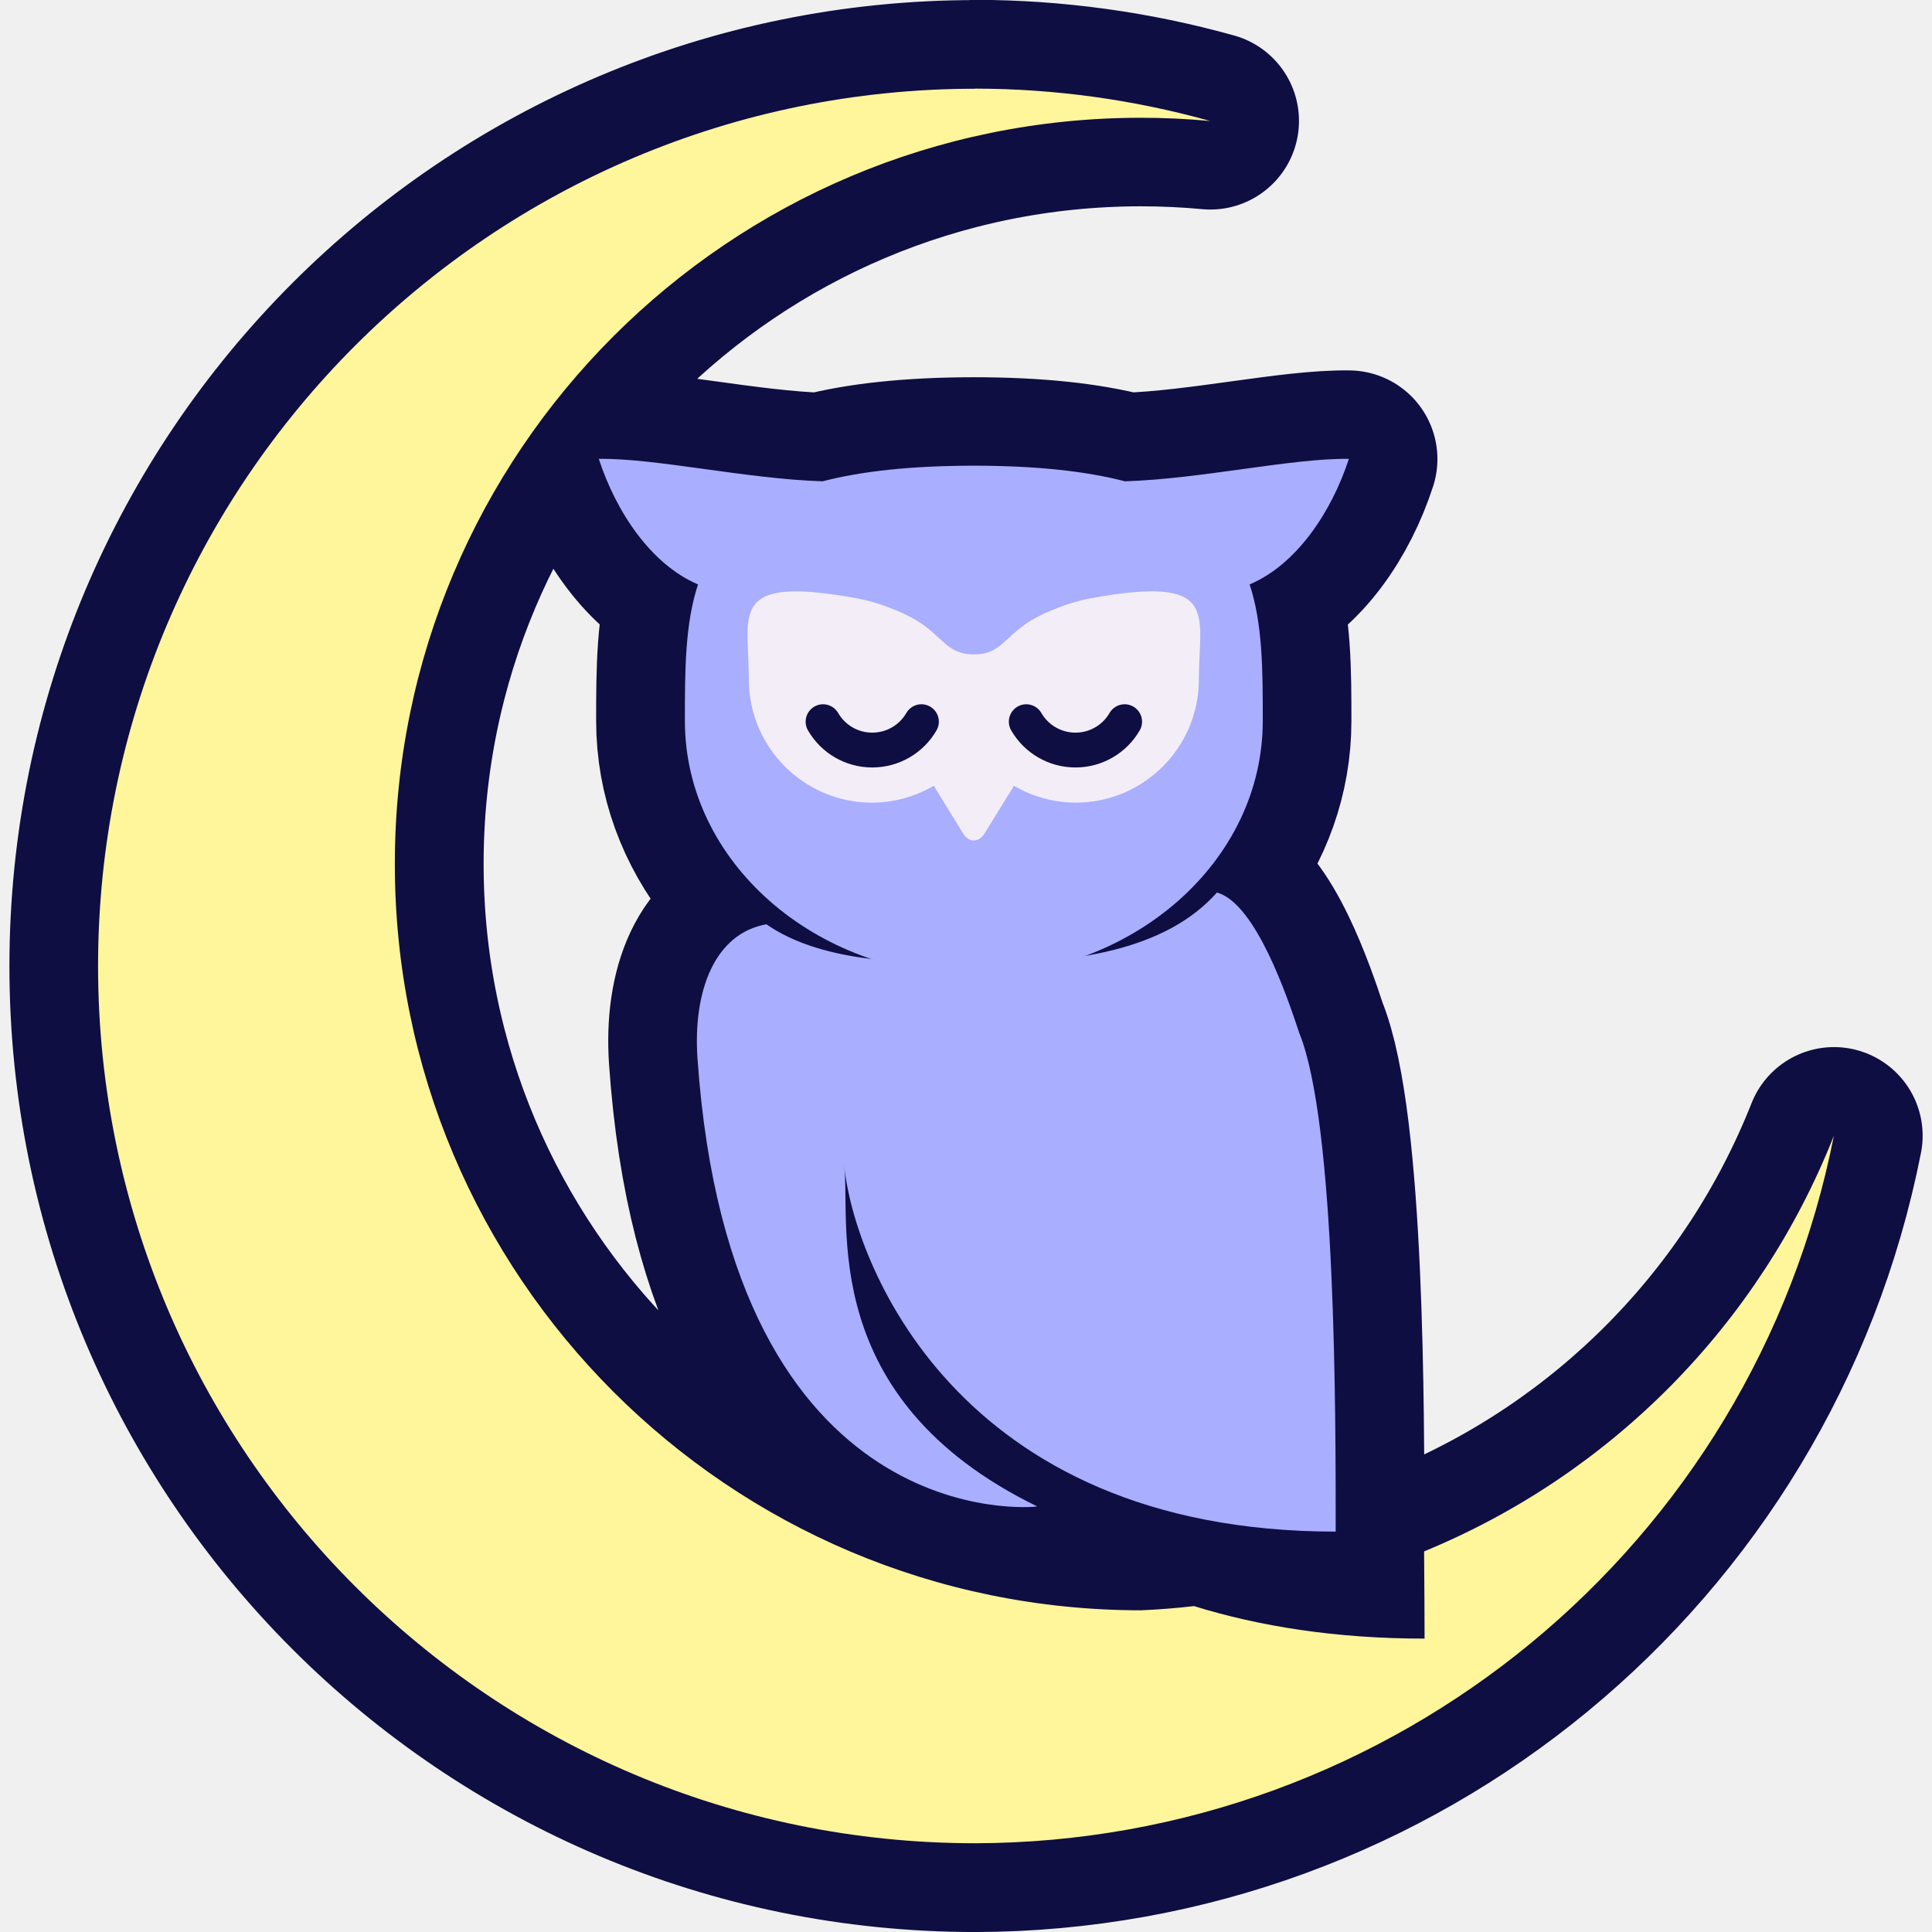
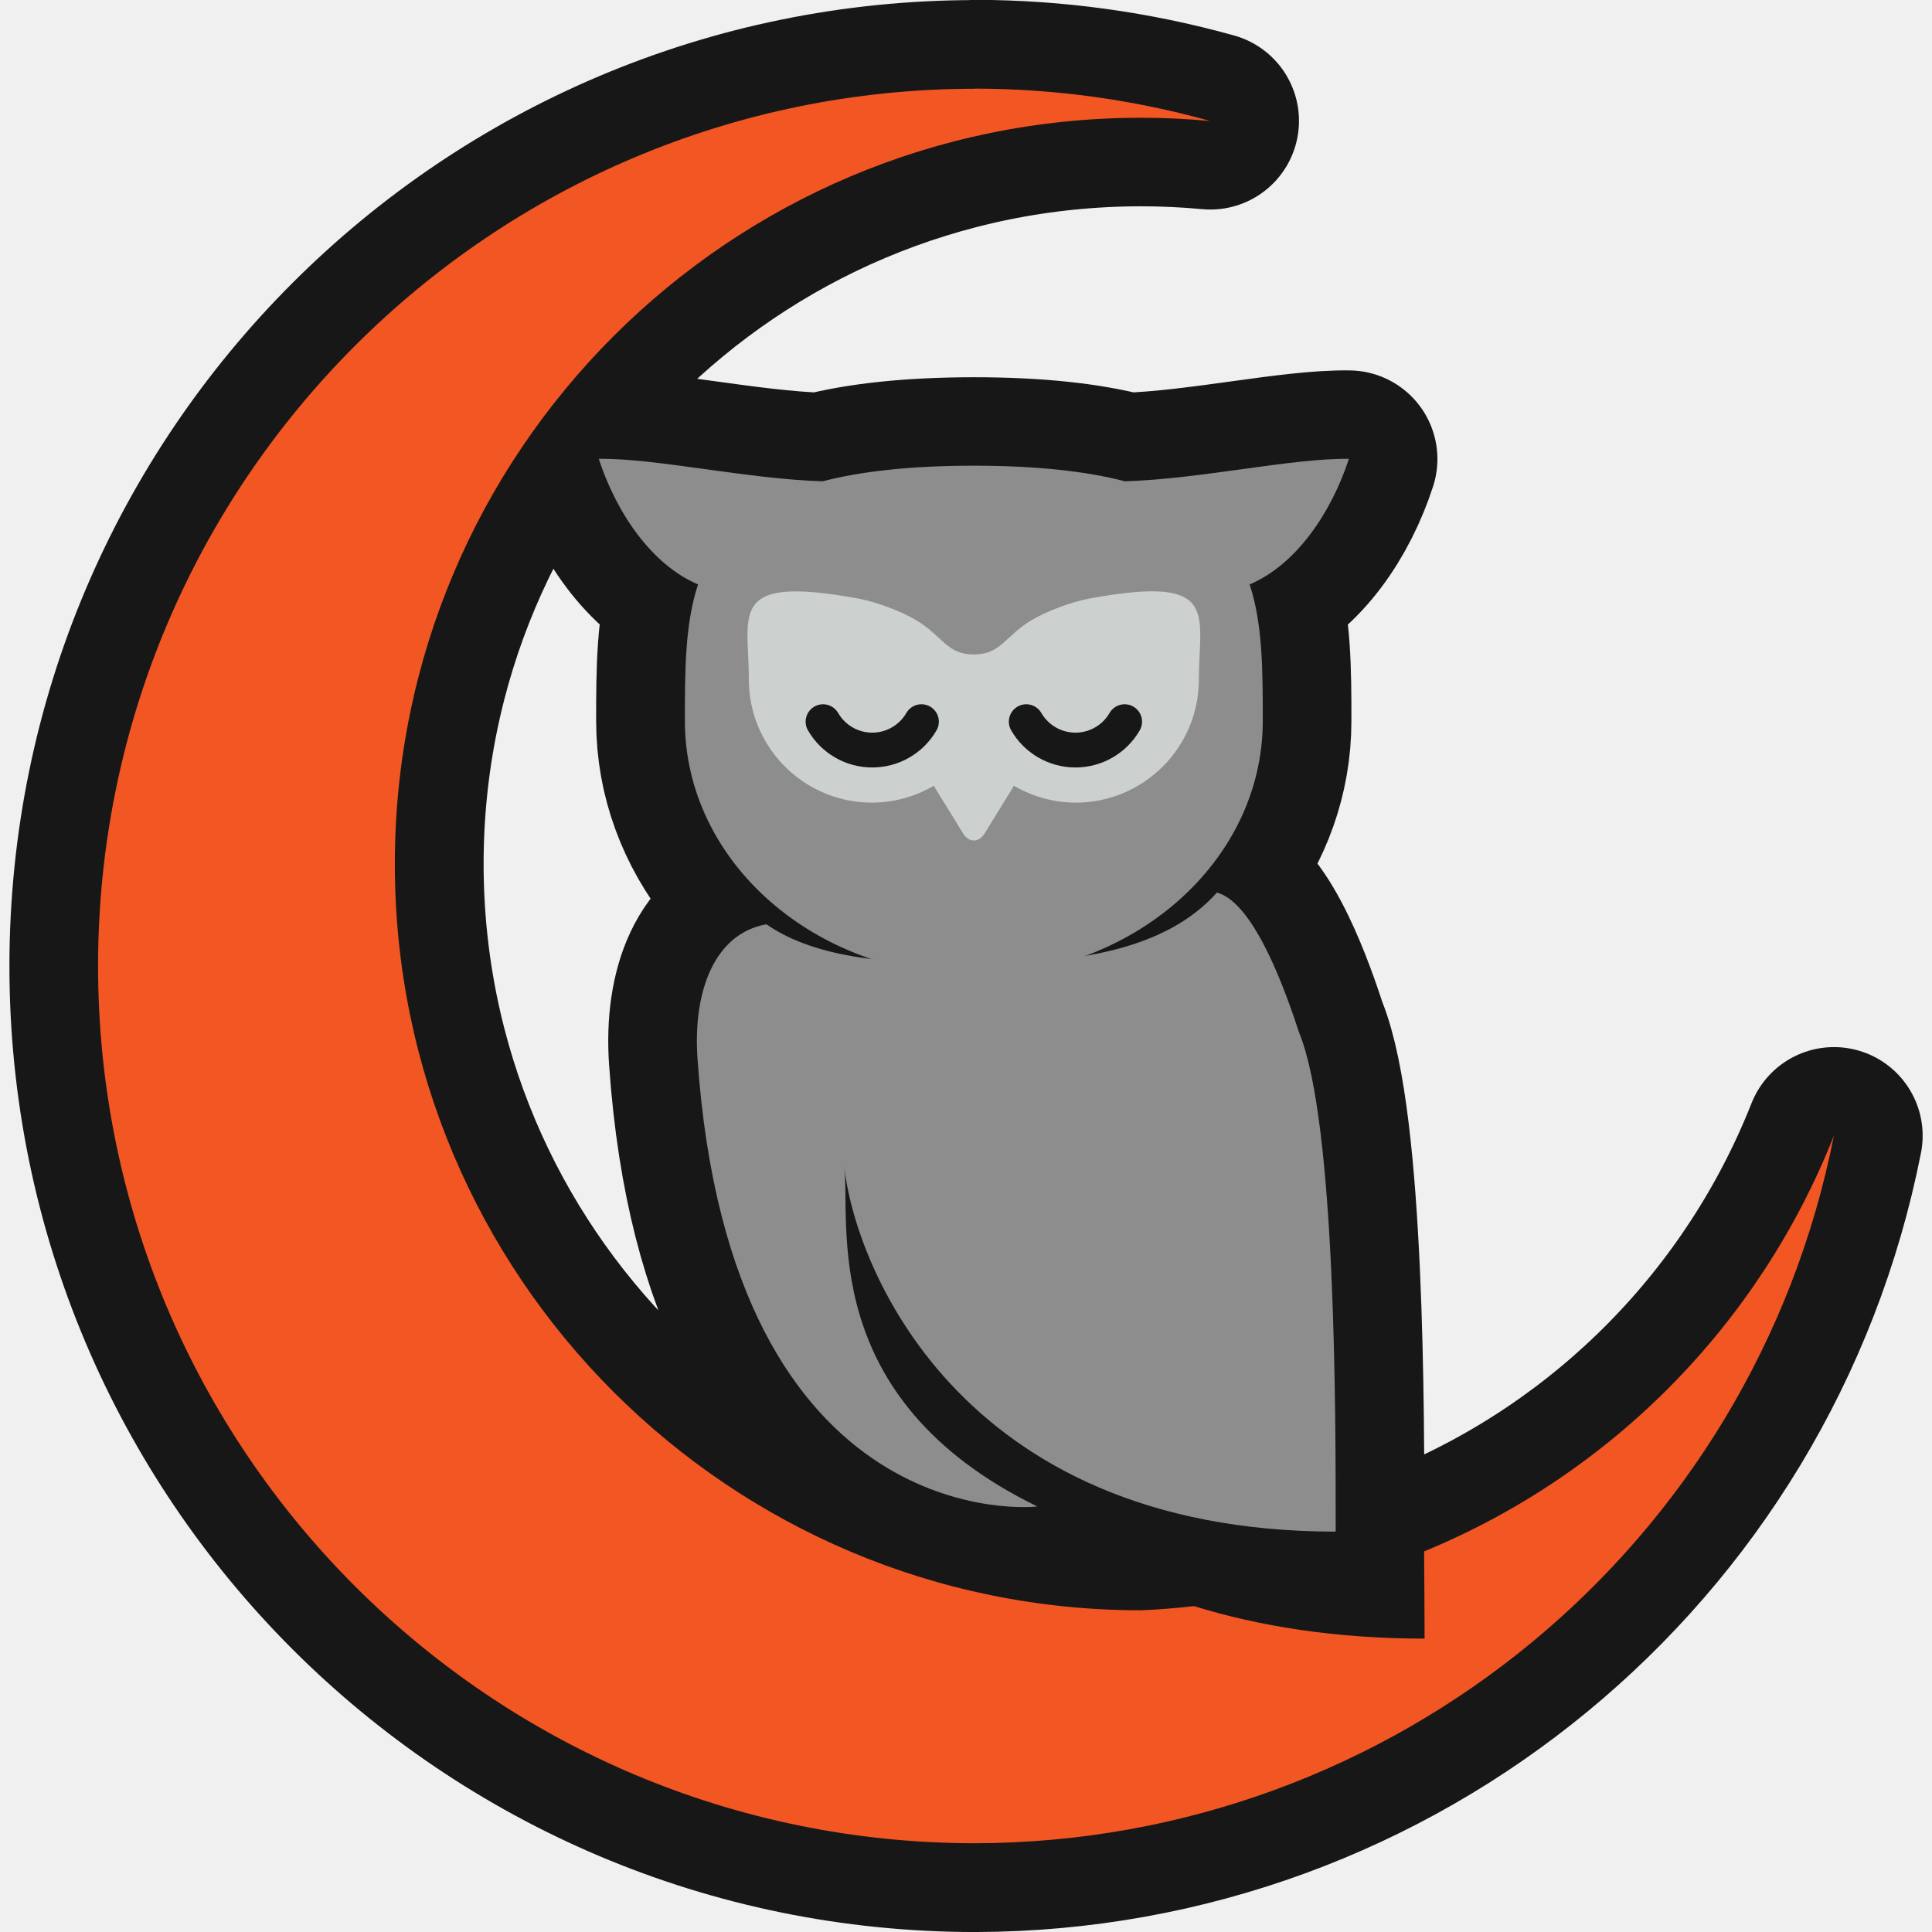
<svg xmlns="http://www.w3.org/2000/svg" width="256" height="256" viewBox="0 0 67.733 67.733" version="1.1" id="svg1">
  <defs id="defs1" />
-   <g id="g60" style="fill:#ffffff;fill-opacity:1;stroke:#0e0e43;stroke-width:6.218;stroke-dasharray:none;stroke-opacity:1" transform="matrix(1.000061,0,0,1.000061,-5.373674,-63.88093)">
-     <g id="g1" transform="matrix(0.3457623,0,0,0.3457623,1.809613,40.07395)" style="fill:#ffffff;fill-opacity:1;stroke:#0e0e43;stroke-width:17.982;stroke-dasharray:none;stroke-opacity:1">
-       <g id="g2" style="fill:#ffffff;fill-opacity:1;stroke:#0e0e43;stroke-width:1.478;stroke-dasharray:none;stroke-opacity:1" transform="matrix(12.1625,0,0,12.1625,-32.46221,-452.9689)">
-         <path id="path1" style="fill:#ffffff;fill-opacity:1;stroke:#0e0e43;stroke-width:1.478;stroke-linecap:round;stroke-linejoin:round;stroke-miterlimit:9.1;stroke-dasharray:none;stroke-opacity:1;paint-order:fill markers stroke" d="m 11.647,43.643 c -4.038,8.9e-4 -7.312,3.274 -7.313,7.313 -1.947e-4,4.039 3.274,7.314 7.313,7.314 3.487,-0.008 6.483,-2.477 7.158,-5.899 -0.621,1.571 -1.854,2.822 -3.416,3.465 0.002,0.277 0.004,0.532 0.004,0.726 -0.739,0 -1.376,-0.102 -1.922,-0.271 -0.147,0.017 -0.294,0.029 -0.441,0.035 -3.436,2.08e-4 -6.221,-2.785 -6.221,-6.221 -2.081e-4,-3.436 2.785,-6.221 6.221,-6.221 0.192,2.18e-4 0.385,0.009 0.576,0.027 -0.638,-0.178 -1.297,-0.269 -1.959,-0.27 z m -3.139,3.086 c 0.145,0.444 0.436,0.881 0.827,1.047 -0.109,0.329 -0.11,0.719 -0.11,1.137 0,0.905 0.643,1.676 1.548,1.983 -0.33,-0.042 -0.632,-0.123 -0.868,-0.287 -0.432,0.077 -0.613,0.557 -0.574,1.118 0.277,4 2.81,3.741 2.832,3.735 -1.853,-0.904 -1.549,-2.378 -1.61,-2.847 0.076,0.795 0.926,3.057 4.098,3.057 0,-0.953 0.005,-3.403 -0.304,-4.158 -0.097,-0.294 -0.363,-1.081 -0.686,-1.169 -0.262,0.294 -0.644,0.45 -1.095,0.527 0.868,-0.322 1.477,-1.077 1.477,-1.958 0,-0.418 -5.29e-4,-0.808 -0.11,-1.137 0.391,-0.166 0.683,-0.603 0.827,-1.047 -0.473,-0.007 -1.225,0.167 -1.867,0.187 -0.321,-0.084 -0.734,-0.13 -1.26,-0.13 -0.526,5.76e-4 -0.939,0.047 -1.26,0.13 -0.642,-0.02 -1.394,-0.194 -1.867,-0.187 z" />
+   <g id="g60" style="fill:#ffffff;fill-opacity:1;stroke:#171717;stroke-width:6.218;stroke-dasharray:none;stroke-opacity:1" transform="matrix(1.000061,0,0,1.000061,-5.373674,-63.88093)">
+     <g id="g1" transform="matrix(0.3457623,0,0,0.3457623,1.809613,40.07395)" style="fill:#ffffff;fill-opacity:1;stroke:#171717;stroke-width:17.982;stroke-dasharray:none;stroke-opacity:1">
+       <g id="g2" style="fill:#ffffff;fill-opacity:1;stroke:#171717;stroke-width:1.478;stroke-dasharray:none;stroke-opacity:1" transform="matrix(12.1625,0,0,12.1625,-32.46221,-452.9689)">
+         <path id="path1" style="fill:#ffffff;fill-opacity:1;stroke:#171717;stroke-width:1.478;stroke-linecap:round;stroke-linejoin:round;stroke-miterlimit:9.1;stroke-dasharray:none;stroke-opacity:1;paint-order:fill markers stroke" d="m 11.647,43.643 c -4.038,8.9e-4 -7.312,3.274 -7.313,7.313 -1.947e-4,4.039 3.274,7.314 7.313,7.314 3.487,-0.008 6.483,-2.477 7.158,-5.899 -0.621,1.571 -1.854,2.822 -3.416,3.465 0.002,0.277 0.004,0.532 0.004,0.726 -0.739,0 -1.376,-0.102 -1.922,-0.271 -0.147,0.017 -0.294,0.029 -0.441,0.035 -3.436,2.08e-4 -6.221,-2.785 -6.221,-6.221 -2.081e-4,-3.436 2.785,-6.221 6.221,-6.221 0.192,2.18e-4 0.385,0.009 0.576,0.027 -0.638,-0.178 -1.297,-0.269 -1.959,-0.27 z m -3.139,3.086 c 0.145,0.444 0.436,0.881 0.827,1.047 -0.109,0.329 -0.11,0.719 -0.11,1.137 0,0.905 0.643,1.676 1.548,1.983 -0.33,-0.042 -0.632,-0.123 -0.868,-0.287 -0.432,0.077 -0.613,0.557 -0.574,1.118 0.277,4 2.81,3.741 2.832,3.735 -1.853,-0.904 -1.549,-2.378 -1.61,-2.847 0.076,0.795 0.926,3.057 4.098,3.057 0,-0.953 0.005,-3.403 -0.304,-4.158 -0.097,-0.294 -0.363,-1.081 -0.686,-1.169 -0.262,0.294 -0.644,0.45 -1.095,0.527 0.868,-0.322 1.477,-1.077 1.477,-1.958 0,-0.418 -5.29e-4,-0.808 -0.11,-1.137 0.391,-0.166 0.683,-0.603 0.827,-1.047 -0.473,-0.007 -1.225,0.167 -1.867,0.187 -0.321,-0.084 -0.734,-0.13 -1.26,-0.13 -0.526,5.76e-4 -0.939,0.047 -1.26,0.13 -0.642,-0.02 -1.394,-0.194 -1.867,-0.187 z" />
      </g>
    </g>
  </g>
-   <g id="g55" style="fill:#fff59b;fill-opacity:1" transform="matrix(4.20559,0,0,4.20559,-14.7889,-180.4336)">
-     <path id="path55" style="fill:#fff59b;fill-opacity:1;stroke:none;stroke-width:1;stroke-linecap:round;stroke-linejoin:round;stroke-miterlimit:9.1;stroke-dasharray:none;paint-order:fill markers stroke" d="m 11.646,43.643 a 7.314,7.314 0 0 0 -7.312,7.312 7.314,7.314 0 0 0 7.312,7.314 7.314,7.314 0 0 0 7.158,-5.898 6.22,6.22 0 0 1 -3.416,3.465 c 0.002,0.277 0.004,0.533 0.004,0.727 -0.739,0 -1.376,-0.102 -1.922,-0.271 a 6.22,6.22 0 0 1 -0.441,0.035 6.22,6.22 0 0 1 -6.221,-6.221 6.22,6.22 0 0 1 6.221,-6.221 6.22,6.22 0 0 1 0.576,0.027 7.314,7.314 0 0 0 -1.959,-0.27 z" />
+   <g id="g55" style="fill:#F25623;fill-opacity:1" transform="matrix(4.20559,0,0,4.20559,-14.7889,-180.4336)">
+     <path id="path55" style="fill:#F25623;fill-opacity:1;stroke:none;stroke-width:1;stroke-linecap:round;stroke-linejoin:round;stroke-miterlimit:9.1;stroke-dasharray:none;paint-order:fill markers stroke" d="m 11.646,43.643 a 7.314,7.314 0 0 0 -7.312,7.312 7.314,7.314 0 0 0 7.312,7.314 7.314,7.314 0 0 0 7.158,-5.898 6.22,6.22 0 0 1 -3.416,3.465 c 0.002,0.277 0.004,0.533 0.004,0.727 -0.739,0 -1.376,-0.102 -1.922,-0.271 a 6.22,6.22 0 0 1 -0.441,0.035 6.22,6.22 0 0 1 -6.221,-6.221 6.22,6.22 0 0 1 6.221,-6.221 6.22,6.22 0 0 1 0.576,0.027 7.314,7.314 0 0 0 -1.959,-0.27 z" />
  </g>
-   <path id="path56" style="fill:#a9aefe;fill-opacity:1;stroke:none;stroke-width:1.346;stroke-miterlimit:9.1;paint-order:fill markers stroke" d="m 42.664,31.291 c -1.803,2.023 -4.95,2.493 -8.525,2.503 -2.718,-0.008 -5.45,-0.128 -7.27,-1.39 -1.817,0.324 -2.579,2.344 -2.416,4.703 1.165,16.823 11.817,15.735 11.912,15.707 -7.793,-3.802 -6.516,-10 -6.773,-11.975 0.321,3.342 3.896,12.857 17.235,12.857 0,-4.01 0.02,-14.311 -1.279,-17.487 -0.409,-1.237 -1.525,-4.547 -2.885,-4.918 z" />
-   <rect style="fill:#f3edf7;fill-opacity:1;stroke-width:6.298;stroke-linecap:square;stroke-linejoin:round;stroke-miterlimit:6.4" id="rect3" width="16.254" height="10.521" x="25.888" y="19.682" />
-   <path id="path57" style="fill:#a9aefe;fill-opacity:1;stroke:none;stroke-width:3.766;stroke-miterlimit:9.1;paint-order:fill markers stroke" d="m 20.992,16.087 c 0.609,1.866 1.835,3.704 3.48,4.402 -0.459,1.383 -0.461,3.025 -0.461,4.783 0,4.928 4.534,8.919 10.13,8.939 5.597,-0.019 10.13,-4.011 10.13,-8.939 0,-1.758 -0.002,-3.4 -0.461,-4.783 1.645,-0.697 2.871,-2.536 3.48,-4.402 -1.988,-0.03 -5.151,0.701 -7.85,0.787 -1.352,-0.352 -3.086,-0.546 -5.3,-0.548 -2.213,0.002 -3.948,0.196 -5.3,0.548 -2.699,-0.086 -5.862,-0.817 -7.85,-0.787 z m 6.777,4.648 c 0.555,-0.014 1.3,0.062 2.304,0.246 0.672,0.123 1.524,0.452 2.034,0.755 0.951,0.563 1.074,1.208 2.034,1.208 0.96,0 1.083,-0.644 2.034,-1.208 0.51,-0.302 1.362,-0.632 2.034,-0.755 4.591,-0.842 3.822,0.524 3.822,2.837 0,2.387 -1.935,4.322 -4.322,4.322 -0.763,-0.004 -1.511,-0.209 -2.169,-0.596 -0.015,0.034 -0.029,0.065 -0.048,0.095 l -0.969,1.573 c -0.105,0.171 -0.244,0.257 -0.381,0.254 -0.138,0.003 -0.276,-0.083 -0.381,-0.254 l -0.969,-1.573 c -0.019,-0.03 -0.032,-0.062 -0.048,-0.095 -0.658,0.387 -1.406,0.592 -2.169,0.596 -2.387,0 -4.322,-1.935 -4.322,-4.322 0,-1.807 -0.466,-3.033 1.518,-3.083 z" />
-   <path id="path58" style="fill:none;stroke:#0e0e43;stroke-width:1.221;stroke-linecap:round;stroke-miterlimit:9.1;stroke-dasharray:none;stroke-opacity:1;paint-order:fill markers stroke" d="M 32.304,25.301 A 1.991,1.991 0 0 1 30.58,26.296 1.991,1.991 0 0 1 28.855,25.301" />
-   <path id="path59" style="fill:none;stroke:#0e0e43;stroke-width:1.221;stroke-linecap:round;stroke-miterlimit:9.1;stroke-dasharray:none;stroke-opacity:1;paint-order:fill markers stroke" d="M 39.428,25.301 A 1.991,1.991 0 0 1 37.704,26.296 1.991,1.991 0 0 1 35.979,25.301" />
+   <path id="path56" style="fill:#8d8d8d;fill-opacity:1;stroke:none;stroke-width:1.346;stroke-miterlimit:9.1;paint-order:fill markers stroke" d="m 42.664,31.291 c -1.803,2.023 -4.95,2.493 -8.525,2.503 -2.718,-0.008 -5.45,-0.128 -7.27,-1.39 -1.817,0.324 -2.579,2.344 -2.416,4.703 1.165,16.823 11.817,15.735 11.912,15.707 -7.793,-3.802 -6.516,-10 -6.773,-11.975 0.321,3.342 3.896,12.857 17.235,12.857 0,-4.01 0.02,-14.311 -1.279,-17.487 -0.409,-1.237 -1.525,-4.547 -2.885,-4.918 z" />
+   <rect style="fill:#CCD0CF;fill-opacity:1;stroke-width:6.298;stroke-linecap:square;stroke-linejoin:round;stroke-miterlimit:6.4" id="rect3" width="16.254" height="10.521" x="25.888" y="19.682" />
+   <path id="path57" style="fill:#8d8d8d;fill-opacity:1;stroke:none;stroke-width:3.766;stroke-miterlimit:9.1;paint-order:fill markers stroke" d="m 20.992,16.087 c 0.609,1.866 1.835,3.704 3.48,4.402 -0.459,1.383 -0.461,3.025 -0.461,4.783 0,4.928 4.534,8.919 10.13,8.939 5.597,-0.019 10.13,-4.011 10.13,-8.939 0,-1.758 -0.002,-3.4 -0.461,-4.783 1.645,-0.697 2.871,-2.536 3.48,-4.402 -1.988,-0.03 -5.151,0.701 -7.85,0.787 -1.352,-0.352 -3.086,-0.546 -5.3,-0.548 -2.213,0.002 -3.948,0.196 -5.3,0.548 -2.699,-0.086 -5.862,-0.817 -7.85,-0.787 z m 6.777,4.648 c 0.555,-0.014 1.3,0.062 2.304,0.246 0.672,0.123 1.524,0.452 2.034,0.755 0.951,0.563 1.074,1.208 2.034,1.208 0.96,0 1.083,-0.644 2.034,-1.208 0.51,-0.302 1.362,-0.632 2.034,-0.755 4.591,-0.842 3.822,0.524 3.822,2.837 0,2.387 -1.935,4.322 -4.322,4.322 -0.763,-0.004 -1.511,-0.209 -2.169,-0.596 -0.015,0.034 -0.029,0.065 -0.048,0.095 l -0.969,1.573 c -0.105,0.171 -0.244,0.257 -0.381,0.254 -0.138,0.003 -0.276,-0.083 -0.381,-0.254 l -0.969,-1.573 c -0.019,-0.03 -0.032,-0.062 -0.048,-0.095 -0.658,0.387 -1.406,0.592 -2.169,0.596 -2.387,0 -4.322,-1.935 -4.322,-4.322 0,-1.807 -0.466,-3.033 1.518,-3.083 z" />
+   <path id="path58" style="fill:none;stroke:#171717;stroke-width:1.221;stroke-linecap:round;stroke-miterlimit:9.1;stroke-dasharray:none;stroke-opacity:1;paint-order:fill markers stroke" d="M 32.304,25.301 A 1.991,1.991 0 0 1 30.58,26.296 1.991,1.991 0 0 1 28.855,25.301" />
+   <path id="path59" style="fill:none;stroke:#171717;stroke-width:1.221;stroke-linecap:round;stroke-miterlimit:9.1;stroke-dasharray:none;stroke-opacity:1;paint-order:fill markers stroke" d="M 39.428,25.301 A 1.991,1.991 0 0 1 37.704,26.296 1.991,1.991 0 0 1 35.979,25.301" />
</svg>
